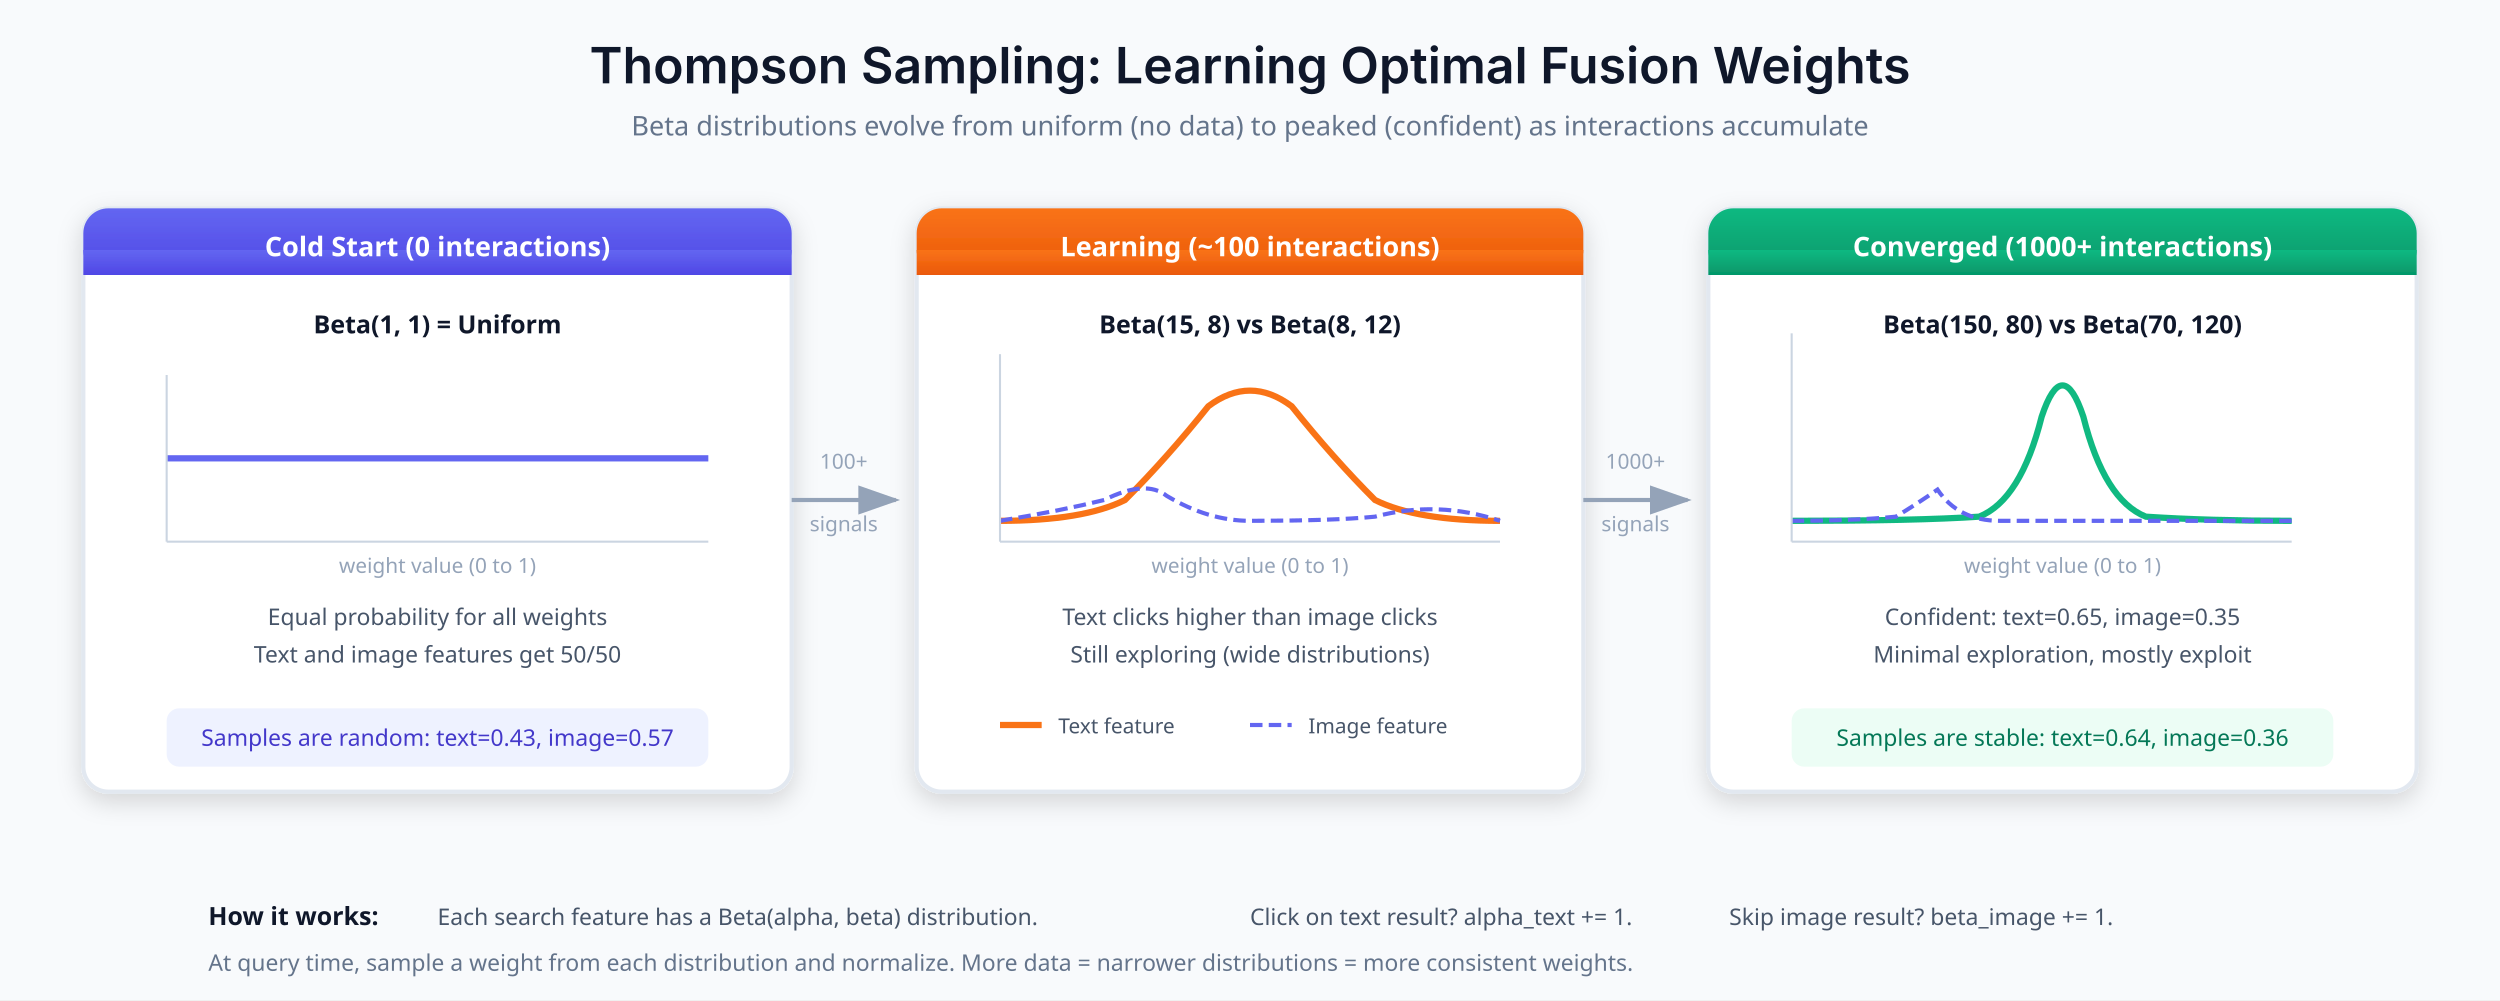
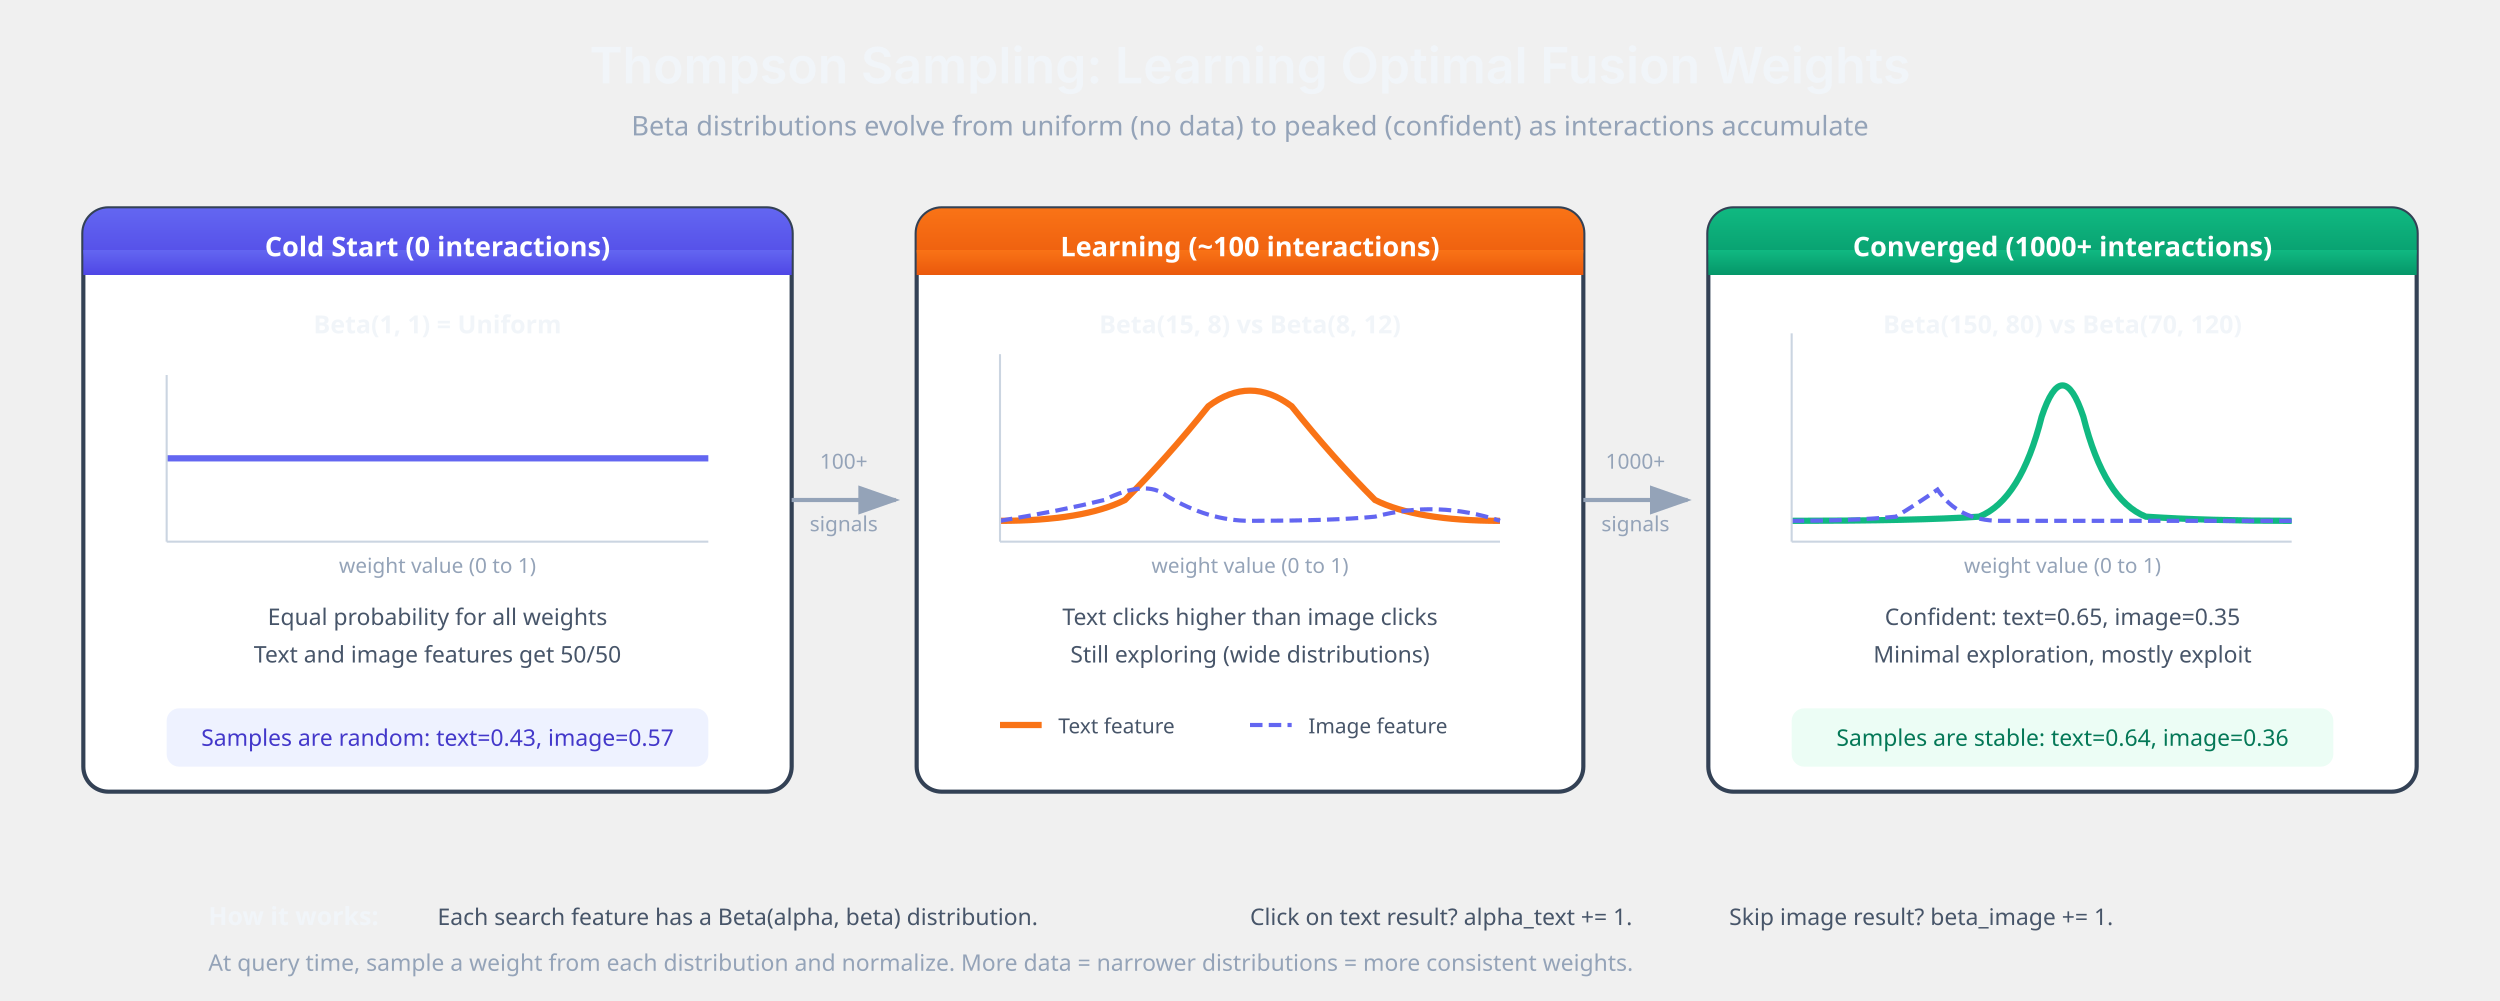
<svg xmlns="http://www.w3.org/2000/svg" viewBox="0 0 1200 480">
  <defs>
    <linearGradient id="priorGrad" x1="0%" y1="0%" x2="0%" y2="100%">
      <stop offset="0%" style="stop-color:#6366f1;stop-opacity:1" />
      <stop offset="100%" style="stop-color:#4f46e5;stop-opacity:1" />
    </linearGradient>
    <linearGradient id="learningGrad" x1="0%" y1="0%" x2="0%" y2="100%">
      <stop offset="0%" style="stop-color:#f97316;stop-opacity:1" />
      <stop offset="100%" style="stop-color:#ea580c;stop-opacity:1" />
    </linearGradient>
    <linearGradient id="convergedGrad" x1="0%" y1="0%" x2="0%" y2="100%">
      <stop offset="0%" style="stop-color:#10b981;stop-opacity:1" />
      <stop offset="100%" style="stop-color:#059669;stop-opacity:1" />
    </linearGradient>
-     <filter id="shadowTS" x="-20%" y="-20%" width="140%" height="140%">
-       <feDropShadow dx="0" dy="4" stdDeviation="6" flood-opacity="0.15" />
-     </filter>
    <marker id="arrowTS" markerWidth="10" markerHeight="7" refX="9" refY="3.5" orient="auto">
      <polygon points="0 0, 10 3.5, 0 7" fill="#94a3b8" />
    </marker>
  </defs>
-   <rect width="1200" height="480" fill="#f8fafc" />
-   <text x="600" y="40" font-family="system-ui, -apple-system, sans-serif" font-size="24" font-weight="600" fill="#0f172a" text-anchor="middle">Thompson Sampling: Learning Optimal Fusion Weights</text>
-   <text x="600" y="65" font-family="system-ui, sans-serif" font-size="13" fill="#64748b" text-anchor="middle">Beta distributions evolve from uniform (no data) to peaked (confident) as interactions accumulate</text>
-   <g filter="url(#shadowTS)">
-     <rect x="40" y="100" width="340" height="280" rx="12" fill="white" stroke="#e2e8f0" stroke-width="2" />
+   <rect width="1200" height="480" fill="none" />
+   <text x="600" y="40" font-family="system-ui, -apple-system, sans-serif" font-size="24" font-weight="600" fill="#f1f5f9" text-anchor="middle">Thompson Sampling: Learning Optimal Fusion Weights</text>
+   <text x="600" y="65" font-family="system-ui, sans-serif" font-size="13" fill="#94a3b8" text-anchor="middle">Beta distributions evolve from uniform (no data) to peaked (confident) as interactions accumulate</text>
+   <g>
+     <rect x="40" y="100" width="340" height="280" rx="12" fill="white" stroke="#334155" stroke-width="2" />
    <rect x="40" y="100" width="340" height="32" rx="12" fill="url(#priorGrad)" />
    <rect x="40" y="120" width="340" height="12" fill="url(#priorGrad)" />
    <text x="210" y="123" font-family="system-ui, sans-serif" font-size="13" font-weight="600" fill="white" text-anchor="middle">Cold Start (0 interactions)</text>
  </g>
-   <text x="210" y="160" font-family="system-ui, sans-serif" font-size="12" font-weight="600" fill="#0f172a" text-anchor="middle">Beta(1, 1) = Uniform</text>
+   <text x="210" y="160" font-family="system-ui, sans-serif" font-size="12" font-weight="600" fill="#f1f5f9" text-anchor="middle">Beta(1, 1) = Uniform</text>
  <line x1="80" y1="220" x2="340" y2="220" stroke="#6366f1" stroke-width="3" />
  <line x1="80" y1="260" x2="80" y2="180" stroke="#cbd5e1" stroke-width="1" />
  <line x1="80" y1="260" x2="340" y2="260" stroke="#cbd5e1" stroke-width="1" />
  <text x="210" y="275" font-family="system-ui, sans-serif" font-size="10" fill="#94a3b8" text-anchor="middle">weight value (0 to 1)</text>
  <text x="210" y="300" font-family="system-ui, sans-serif" font-size="11" fill="#475569" text-anchor="middle">Equal probability for all weights</text>
  <text x="210" y="318" font-family="system-ui, sans-serif" font-size="11" fill="#475569" text-anchor="middle">Text and image features get 50/50</text>
  <g transform="translate(80, 340)">
    <rect x="0" y="0" width="260" height="28" rx="6" fill="#eef2ff" />
    <text x="130" y="18" font-family="system-ui, sans-serif" font-size="11" fill="#4338ca" text-anchor="middle">Samples are random: text=0.43, image=0.57</text>
  </g>
  <line x1="380" y1="240" x2="430" y2="240" stroke="#94a3b8" stroke-width="2" marker-end="url(#arrowTS)" />
  <text x="405" y="225" font-family="system-ui, sans-serif" font-size="10" fill="#94a3b8" text-anchor="middle">100+</text>
  <text x="405" y="255" font-family="system-ui, sans-serif" font-size="10" fill="#94a3b8" text-anchor="middle">signals</text>
-   <g filter="url(#shadowTS)">
-     <rect x="440" y="100" width="320" height="280" rx="12" fill="white" stroke="#e2e8f0" stroke-width="2" />
+   <g>
+     <rect x="440" y="100" width="320" height="280" rx="12" fill="white" stroke="#334155" stroke-width="2" />
    <rect x="440" y="100" width="320" height="32" rx="12" fill="url(#learningGrad)" />
    <rect x="440" y="120" width="320" height="12" fill="url(#learningGrad)" />
    <text x="600" y="123" font-family="system-ui, sans-serif" font-size="13" font-weight="600" fill="white" text-anchor="middle">Learning (~100 interactions)</text>
  </g>
-   <text x="600" y="160" font-family="system-ui, sans-serif" font-size="12" font-weight="600" fill="#0f172a" text-anchor="middle">Beta(15, 8) vs Beta(8, 12)</text>
+   <text x="600" y="160" font-family="system-ui, sans-serif" font-size="12" font-weight="600" fill="#f1f5f9" text-anchor="middle">Beta(15, 8) vs Beta(8, 12)</text>
  <path d="M 480 250 Q 520 250 540 240 Q 560 220 580 195 Q 600 180 620 195 Q 640 220 660 240 Q 680 250 720 250" stroke="#f97316" stroke-width="3" fill="none" />
  <path d="M 480 250 Q 510 245 530 240 Q 550 230 560 238 Q 580 250 600 250 Q 640 250 660 248 Q 690 240 720 250" stroke="#6366f1" stroke-width="2" fill="none" stroke-dasharray="6,3" />
  <line x1="480" y1="260" x2="480" y2="170" stroke="#cbd5e1" stroke-width="1" />
  <line x1="480" y1="260" x2="720" y2="260" stroke="#cbd5e1" stroke-width="1" />
  <text x="600" y="275" font-family="system-ui, sans-serif" font-size="10" fill="#94a3b8" text-anchor="middle">weight value (0 to 1)</text>
  <text x="600" y="300" font-family="system-ui, sans-serif" font-size="11" fill="#475569" text-anchor="middle">Text clicks higher than image clicks</text>
  <text x="600" y="318" font-family="system-ui, sans-serif" font-size="11" fill="#475569" text-anchor="middle">Still exploring (wide distributions)</text>
  <g transform="translate(480, 340)">
    <line x1="0" y1="8" x2="20" y2="8" stroke="#f97316" stroke-width="3" />
    <text x="28" y="12" font-family="system-ui, sans-serif" font-size="10" fill="#475569">Text feature</text>
    <line x1="120" y1="8" x2="140" y2="8" stroke="#6366f1" stroke-width="2" stroke-dasharray="6,3" />
    <text x="148" y="12" font-family="system-ui, sans-serif" font-size="10" fill="#475569">Image feature</text>
  </g>
  <line x1="760" y1="240" x2="810" y2="240" stroke="#94a3b8" stroke-width="2" marker-end="url(#arrowTS)" />
  <text x="785" y="225" font-family="system-ui, sans-serif" font-size="10" fill="#94a3b8" text-anchor="middle">1000+</text>
  <text x="785" y="255" font-family="system-ui, sans-serif" font-size="10" fill="#94a3b8" text-anchor="middle">signals</text>
-   <g filter="url(#shadowTS)">
-     <rect x="820" y="100" width="340" height="280" rx="12" fill="white" stroke="#e2e8f0" stroke-width="2" />
+   <g>
+     <rect x="820" y="100" width="340" height="280" rx="12" fill="white" stroke="#334155" stroke-width="2" />
    <rect x="820" y="100" width="340" height="32" rx="12" fill="url(#convergedGrad)" />
    <rect x="820" y="120" width="340" height="12" fill="url(#convergedGrad)" />
    <text x="990" y="123" font-family="system-ui, sans-serif" font-size="13" font-weight="600" fill="white" text-anchor="middle">Converged (1000+ interactions)</text>
  </g>
-   <text x="990" y="160" font-family="system-ui, sans-serif" font-size="12" font-weight="600" fill="#0f172a" text-anchor="middle">Beta(150, 80) vs Beta(70, 120)</text>
+   <text x="990" y="160" font-family="system-ui, sans-serif" font-size="12" font-weight="600" fill="#f1f5f9" text-anchor="middle">Beta(150, 80) vs Beta(70, 120)</text>
  <path d="M 860 250 Q 920 250 950 248 Q 970 240 980 200 Q 990 170 1000 200 Q 1010 240 1030 248 Q 1060 250 1100 250" stroke="#10b981" stroke-width="3" fill="none" />
  <path d="M 860 250 Q 890 250 910 248 Q 920 242 930 235 Q 940 250 960 250 Q 1000 250 1040 250 Q 1060 250 1100 250" stroke="#6366f1" stroke-width="2" fill="none" stroke-dasharray="6,3" />
  <line x1="860" y1="260" x2="860" y2="160" stroke="#cbd5e1" stroke-width="1" />
  <line x1="860" y1="260" x2="1100" y2="260" stroke="#cbd5e1" stroke-width="1" />
  <text x="990" y="275" font-family="system-ui, sans-serif" font-size="10" fill="#94a3b8" text-anchor="middle">weight value (0 to 1)</text>
  <text x="990" y="300" font-family="system-ui, sans-serif" font-size="11" fill="#475569" text-anchor="middle">Confident: text=0.65, image=0.35</text>
  <text x="990" y="318" font-family="system-ui, sans-serif" font-size="11" fill="#475569" text-anchor="middle">Minimal exploration, mostly exploit</text>
  <g transform="translate(860, 340)">
    <rect x="0" y="0" width="260" height="28" rx="6" fill="#ecfdf5" />
    <text x="130" y="18" font-family="system-ui, sans-serif" font-size="11" fill="#047857" text-anchor="middle">Samples are stable: text=0.64, image=0.36</text>
  </g>
  <g transform="translate(100, 430)">
-     <text x="0" y="14" font-family="system-ui, sans-serif" font-size="12" font-weight="600" fill="#0f172a">How it works:</text>
+     <text x="0" y="14" font-family="system-ui, sans-serif" font-size="12" font-weight="600" fill="#f1f5f9">How it works:</text>
    <text x="110" y="14" font-family="system-ui, sans-serif" font-size="11" fill="#475569">Each search feature has a Beta(alpha, beta) distribution.</text>
    <text x="500" y="14" font-family="system-ui, sans-serif" font-size="11" fill="#475569">Click on text result? alpha_text += 1.</text>
    <text x="730" y="14" font-family="system-ui, sans-serif" font-size="11" fill="#475569">Skip image result? beta_image += 1.</text>
  </g>
  <g transform="translate(100, 452)">
-     <text x="0" y="14" font-family="system-ui, sans-serif" font-size="11" fill="#64748b">At query time, sample a weight from each distribution and normalize. More data = narrower distributions = more consistent weights.</text>
+     <text x="0" y="14" font-family="system-ui, sans-serif" font-size="11" fill="#94a3b8">At query time, sample a weight from each distribution and normalize. More data = narrower distributions = more consistent weights.</text>
  </g>
</svg>
